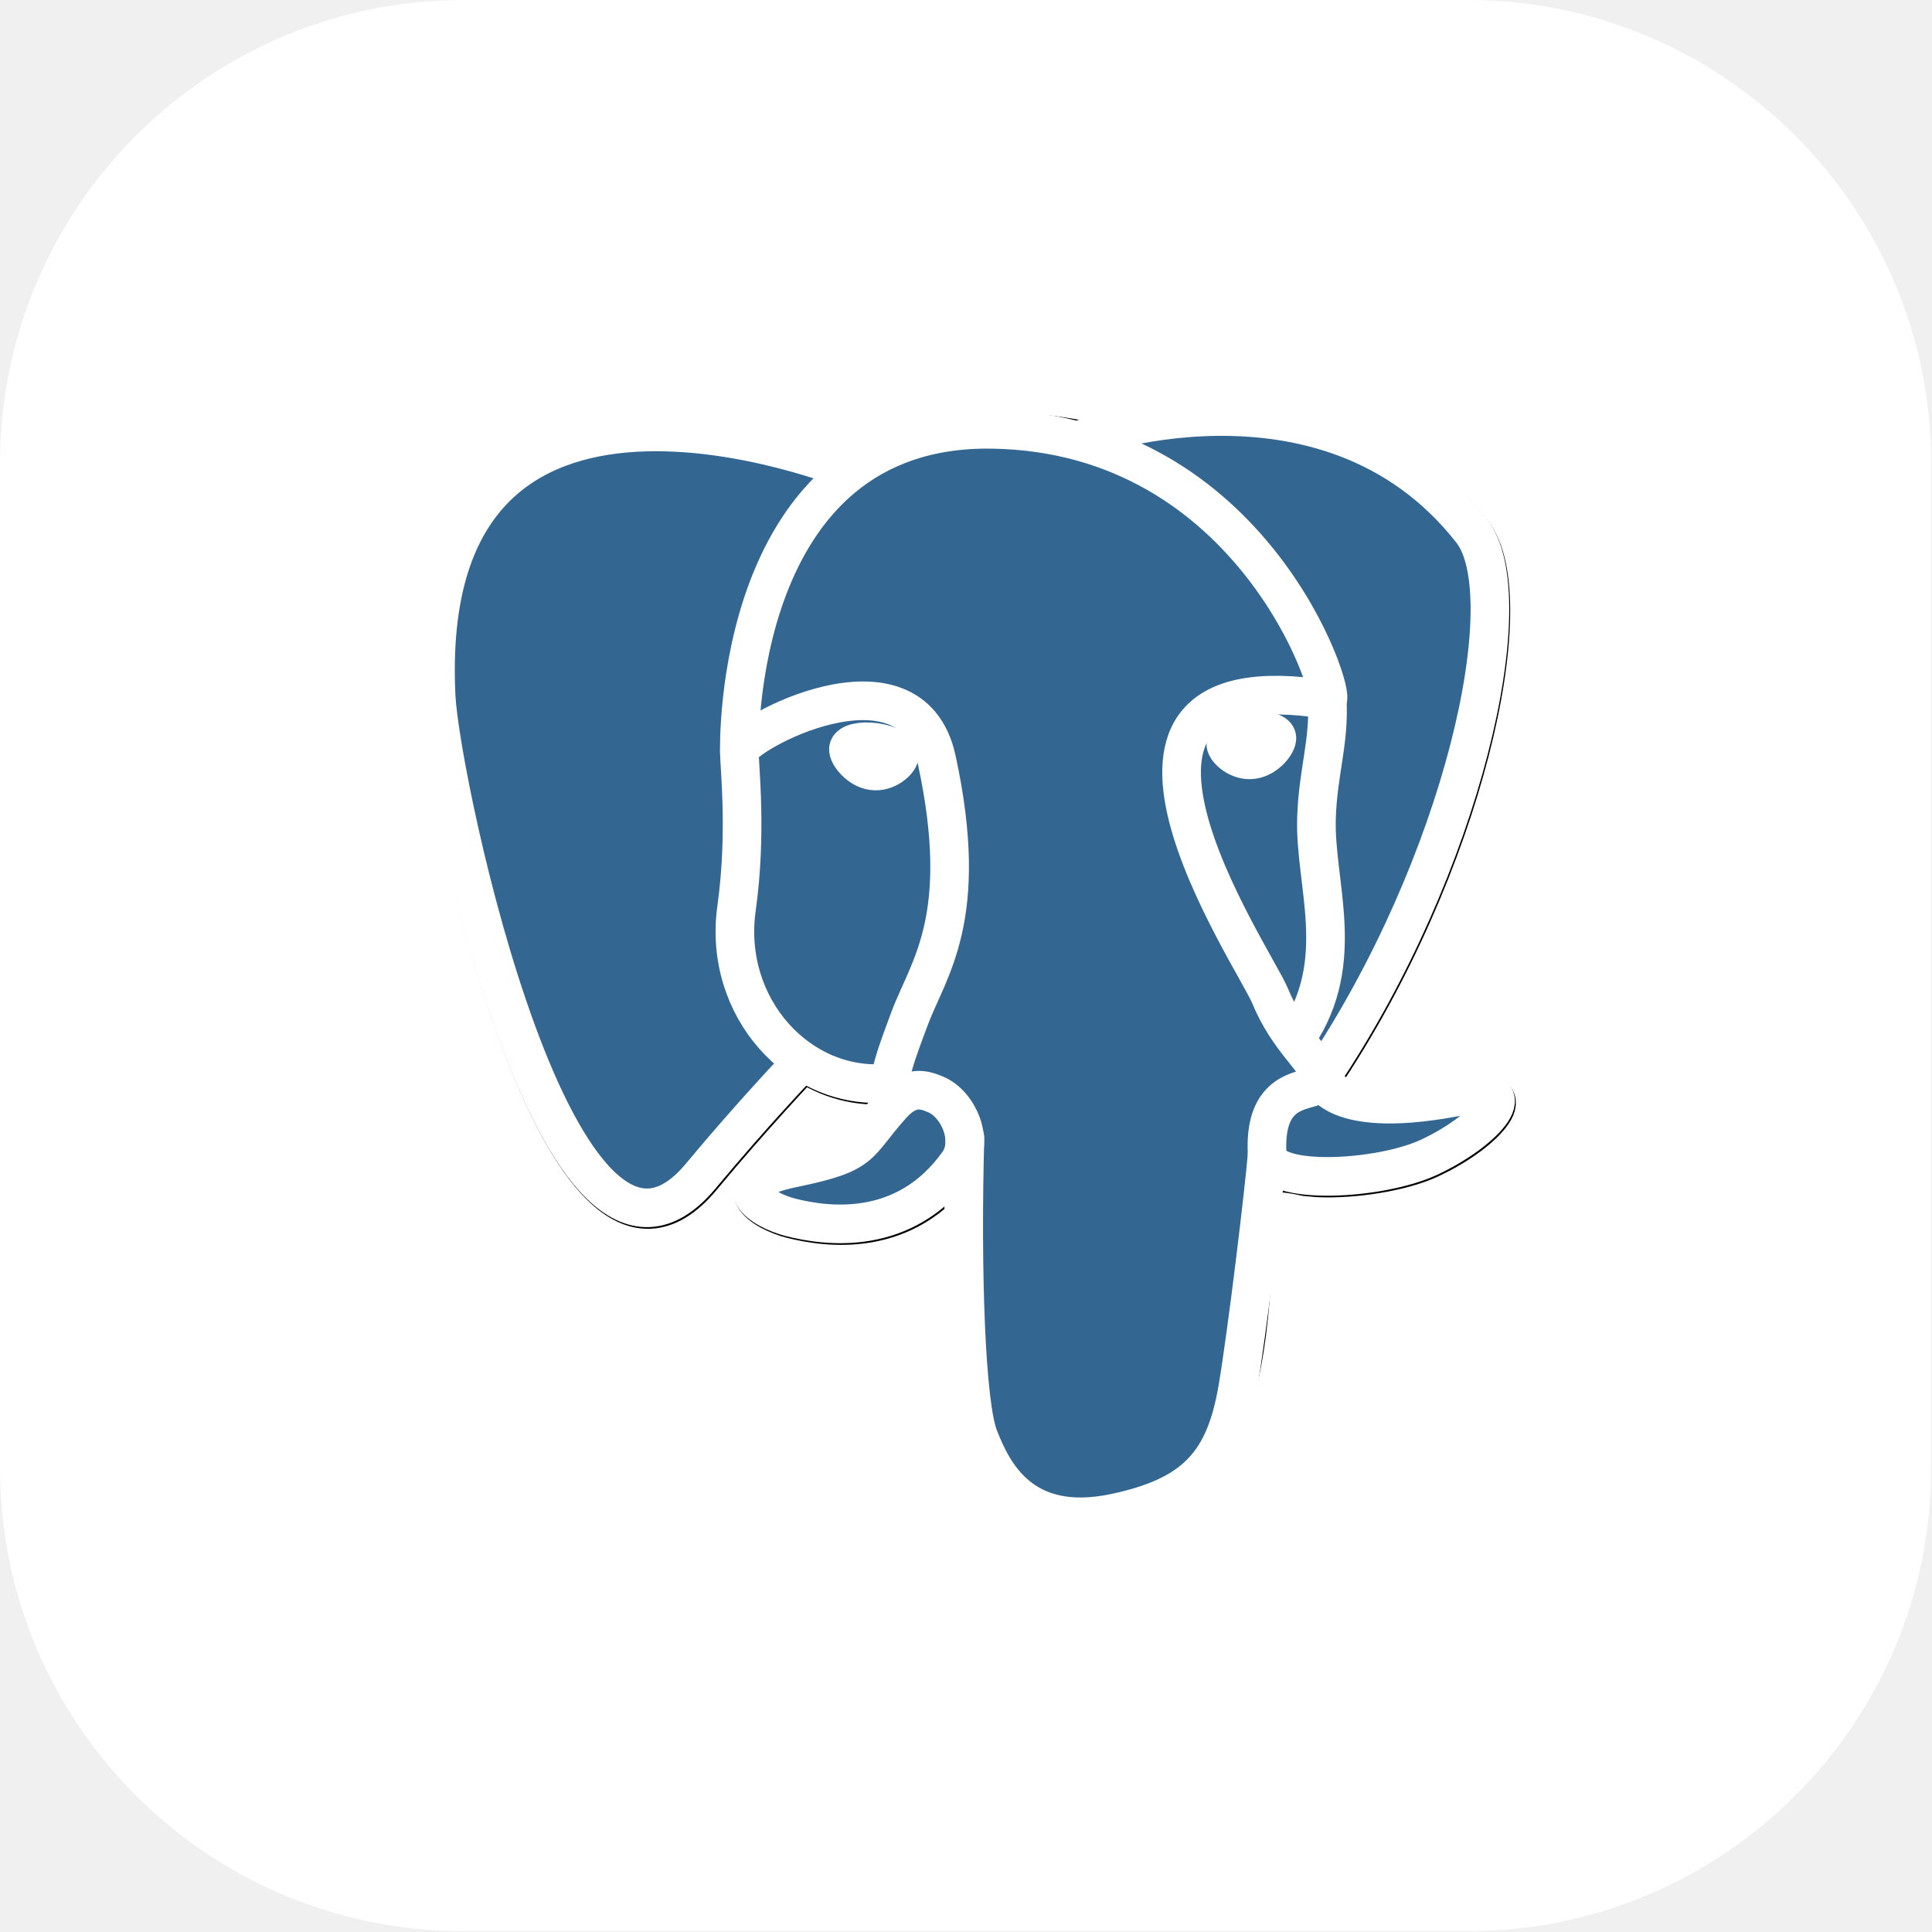
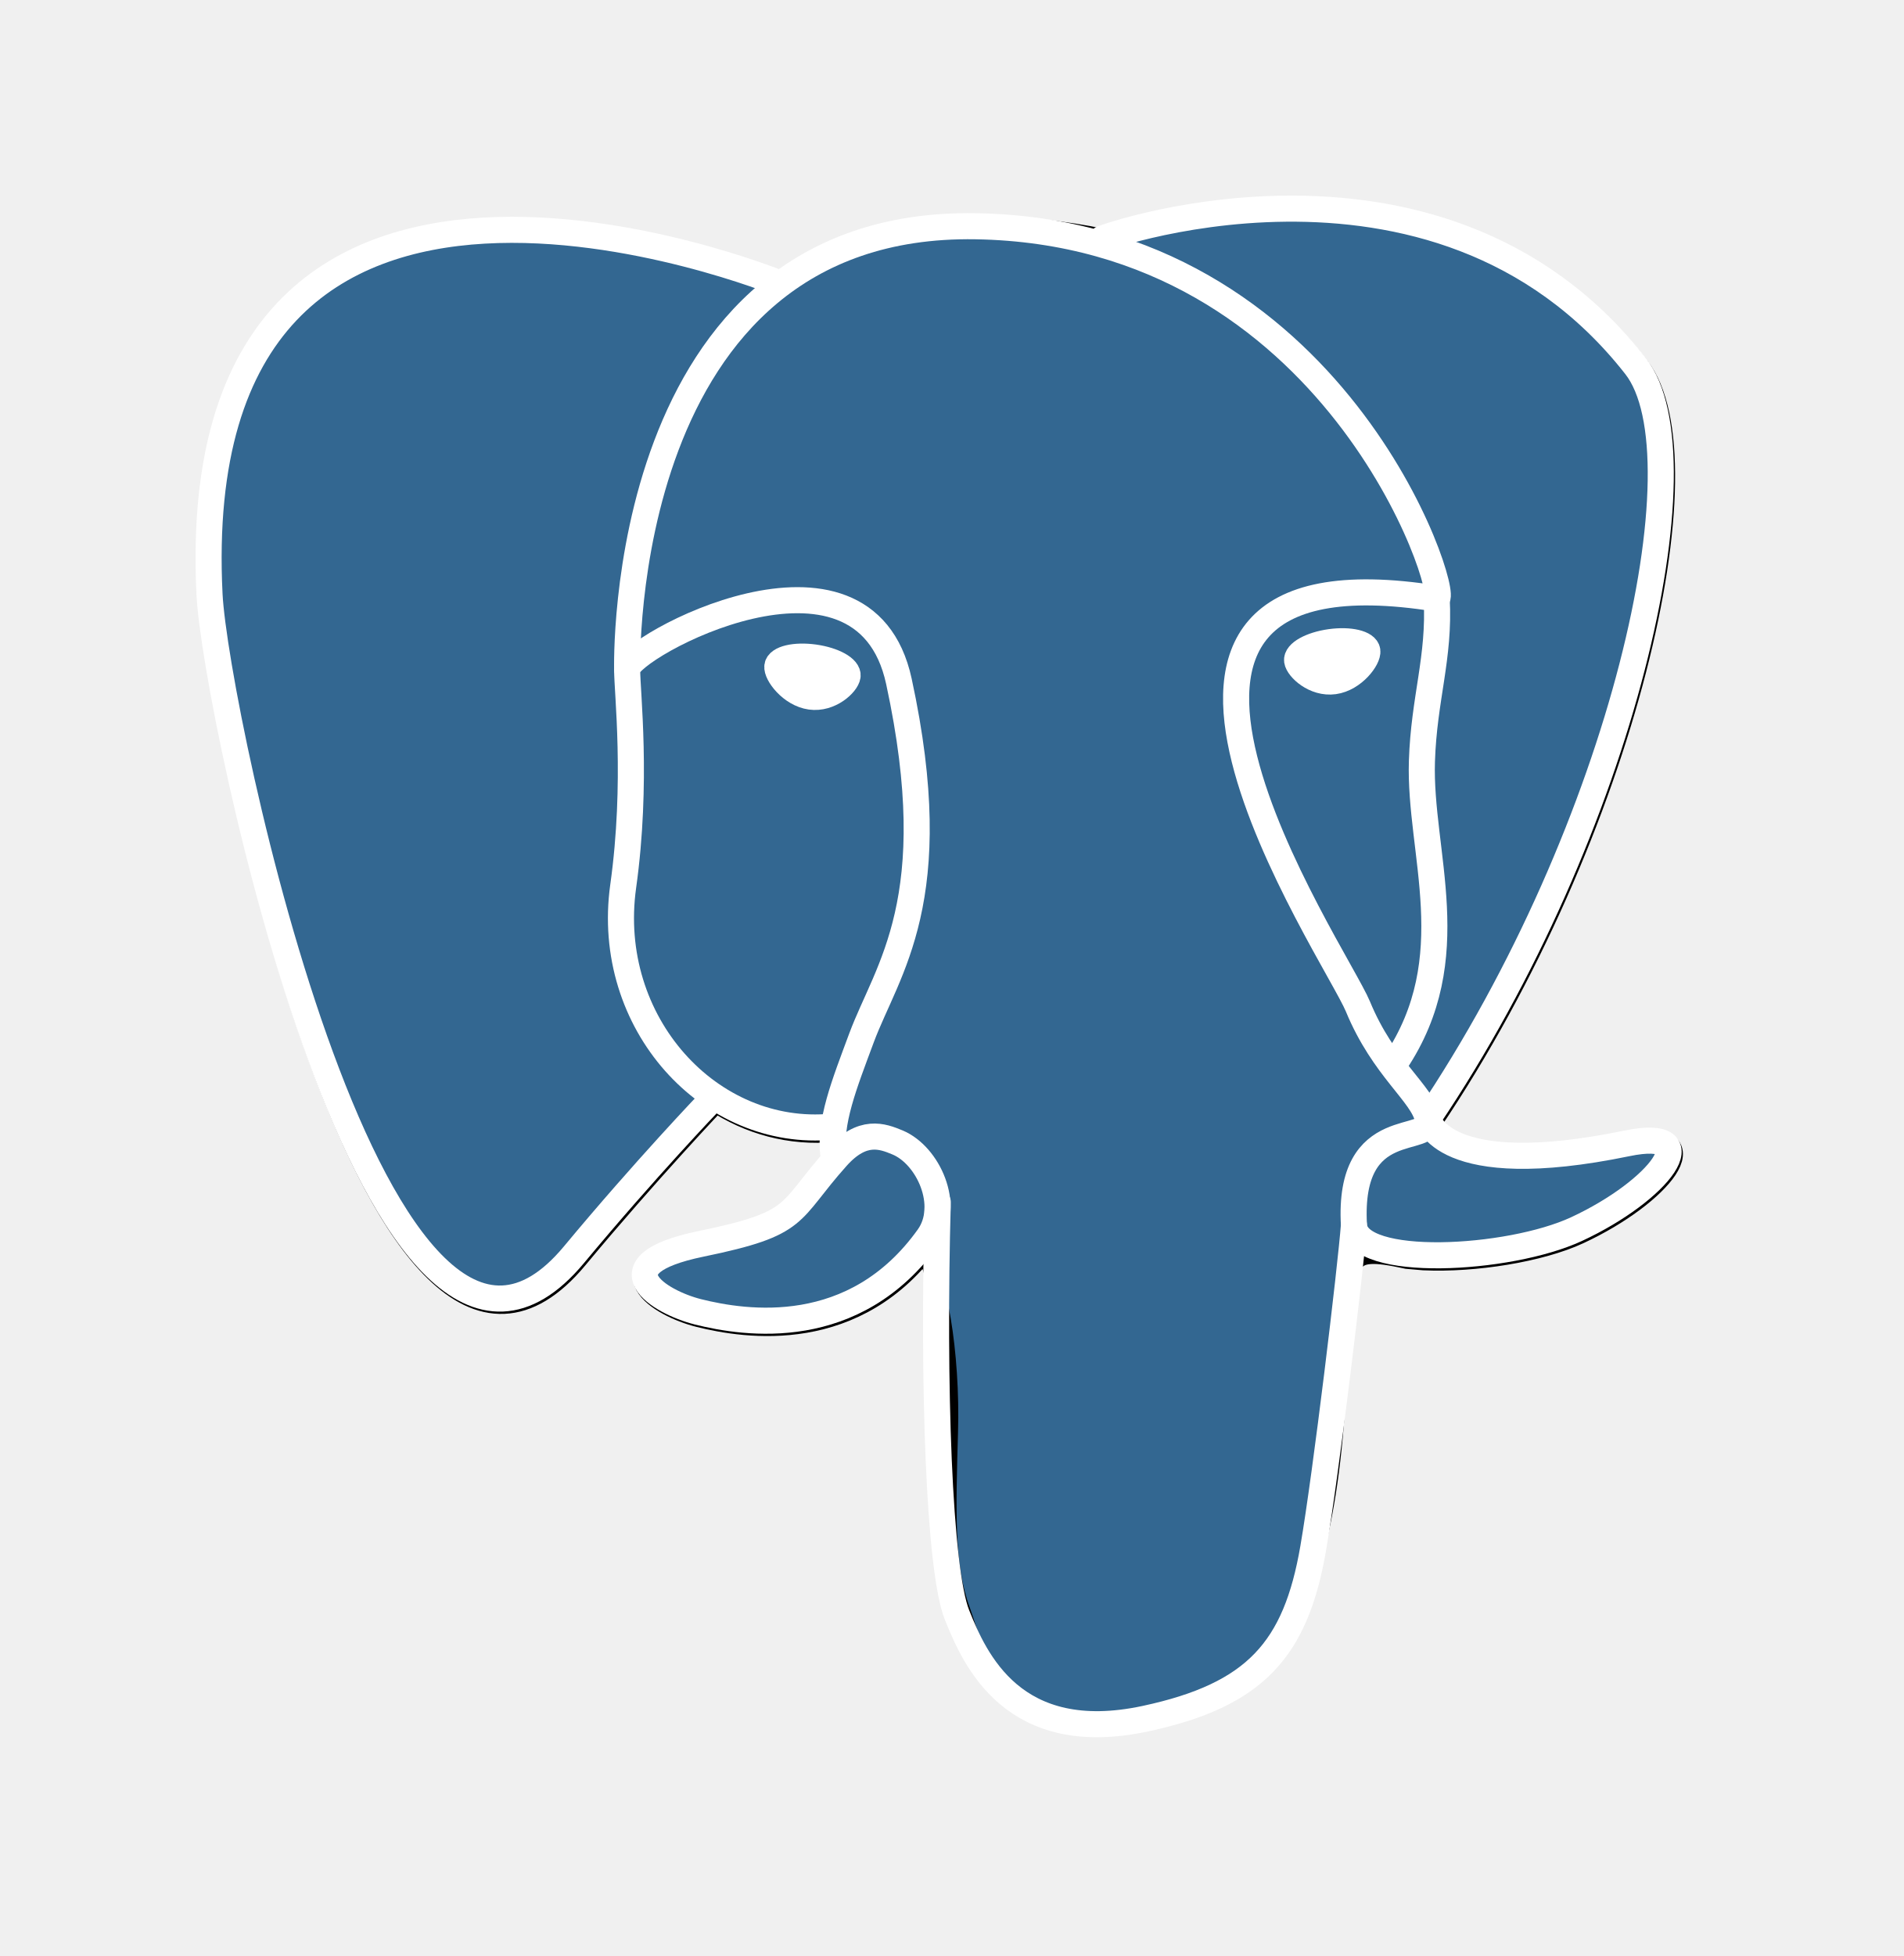
- <svg xmlns="http://www.w3.org/2000/svg" width="50" height="50" viewBox="0 0 50 50" fill="none">
-   <g id="Frame 28">
-     <rect width="49.98" height="49.98" rx="12" fill="white" />
+ <svg xmlns="http://www.w3.org/2000/svg" width="73" height="75" viewBox="0 0 73 75" fill="none">
+   <g id="Frame 36">
    <g id="Layer_x0020_3">
-       <path id="Vector" d="M32.438 32.072C32.635 30.43 32.575 30.189 33.798 30.455L34.108 30.483C35.048 30.525 36.278 30.331 37.001 29.996C38.556 29.274 39.478 28.069 37.944 28.386C34.447 29.108 34.206 27.923 34.206 27.923C37.9 22.443 39.444 15.486 38.111 13.783C34.476 9.138 28.183 11.335 28.078 11.392L28.045 11.398C27.354 11.254 26.58 11.169 25.711 11.155C24.128 11.129 22.927 11.57 22.016 12.261C22.016 12.261 10.791 7.636 11.313 18.077C11.424 20.298 14.496 34.883 18.161 30.477C19.5 28.866 20.795 27.504 20.795 27.504C21.438 27.931 22.207 28.149 23.014 28.071L23.076 28.018C23.057 28.218 23.066 28.413 23.102 28.645C22.158 29.7 22.435 29.885 20.548 30.273C18.638 30.667 19.76 31.368 20.492 31.551C21.38 31.773 23.434 32.087 24.823 30.144L24.767 30.366C25.138 30.662 25.113 32.495 25.165 33.805C25.218 35.115 25.305 36.337 25.572 37.058C25.839 37.779 26.154 39.635 28.635 39.103C30.708 38.659 32.293 38.02 32.438 32.072Z" fill="black" stroke="black" />
-       <path id="Vector_2" d="M37.945 28.386C34.447 29.107 34.206 27.923 34.206 27.923C37.9 22.442 39.444 15.485 38.111 13.783C34.476 9.138 28.183 11.335 28.078 11.392L28.045 11.398C27.354 11.254 26.58 11.169 25.711 11.154C24.128 11.129 22.927 11.569 22.016 12.26C22.016 12.26 10.79 7.636 11.313 18.076C11.424 20.298 14.496 34.883 18.161 30.477C19.5 28.866 20.794 27.504 20.794 27.504C21.437 27.931 22.207 28.149 23.014 28.071L23.076 28.018C23.057 28.218 23.066 28.413 23.101 28.645C22.157 29.7 22.435 29.885 20.547 30.273C18.638 30.667 19.76 31.368 20.492 31.551C21.38 31.773 23.434 32.087 24.822 30.144L24.767 30.366C25.137 30.662 25.397 32.293 25.353 33.772C25.31 35.25 25.281 36.265 25.572 37.058C25.863 37.851 26.154 39.635 28.635 39.103C30.708 38.659 31.782 37.508 31.932 35.587C32.038 34.222 32.278 34.424 32.293 33.203L32.486 32.625C32.708 30.775 32.521 30.177 33.798 30.455L34.108 30.483C35.048 30.525 36.279 30.331 37.001 29.996C38.556 29.274 39.478 28.069 37.945 28.386H37.945Z" fill="#336791" />
-       <path id="Vector_3" d="M24.973 29.447C24.876 32.89 24.997 36.358 25.334 37.201C25.671 38.044 26.392 39.683 28.874 39.151C30.947 38.707 31.701 37.847 32.028 35.949C32.269 34.552 32.734 30.673 32.793 29.878" stroke="white" stroke-linecap="round" stroke-linejoin="round" />
-       <path id="Vector_4" d="M21.999 12.183C21.999 12.183 10.765 7.592 11.288 18.033C11.399 20.254 14.471 34.84 18.136 30.434C19.475 28.823 20.686 27.559 20.686 27.559" stroke="white" stroke-linecap="round" stroke-linejoin="round" />
-       <path id="Vector_5" d="M28.066 11.345C27.677 11.467 34.315 8.919 38.087 13.739C39.419 15.442 37.875 22.399 34.182 27.88" stroke="white" stroke-linecap="round" stroke-linejoin="round" />
-       <path id="Vector_6" d="M34.182 27.88C34.182 27.88 34.422 29.064 37.921 28.342C39.453 28.026 38.531 29.231 36.976 29.953C35.701 30.545 32.84 30.697 32.794 29.878C32.673 27.767 34.299 28.409 34.182 27.88ZM34.182 27.88C34.075 27.403 33.349 26.936 32.868 25.77C32.448 24.752 27.11 16.948 34.348 18.107C34.613 18.052 32.46 11.222 25.686 11.111C18.913 11 19.135 19.44 19.135 19.44" stroke="white" stroke-linecap="round" stroke-linejoin="bevel" />
-       <path id="Vector_7" d="M23.077 28.602C22.132 29.656 22.41 29.842 20.523 30.23C18.613 30.624 19.735 31.324 20.467 31.507C21.355 31.73 23.41 32.044 24.798 30.101C25.22 29.509 24.795 28.565 24.214 28.324C23.934 28.208 23.559 28.062 23.077 28.602Z" stroke="white" stroke-linecap="round" stroke-linejoin="round" />
-       <path id="Vector_8" d="M23.015 28.583C22.92 27.963 23.219 27.225 23.539 26.362C24.02 25.067 25.131 23.771 24.242 19.662C23.58 16.6 19.138 19.025 19.135 19.44C19.133 19.855 19.336 21.544 19.061 23.512C18.702 26.079 20.695 28.25 22.989 28.028" stroke="white" stroke-linecap="round" stroke-linejoin="round" />
-       <path id="Vector_9" d="M21.958 19.378C21.938 19.519 22.217 19.898 22.582 19.948C22.946 19.999 23.258 19.703 23.277 19.562C23.297 19.42 23.018 19.264 22.653 19.213C22.289 19.162 21.977 19.236 21.958 19.378H21.958Z" fill="white" stroke="white" />
-       <path id="Vector_10" d="M33.045 19.088C33.065 19.23 32.786 19.609 32.421 19.659C32.057 19.71 31.745 19.414 31.725 19.273C31.706 19.131 31.985 18.975 32.349 18.924C32.714 18.873 33.025 18.947 33.045 19.088V19.088Z" fill="white" stroke="white" />
-       <path id="Vector_11" d="M34.348 18.107C34.408 19.219 34.108 19.977 34.071 21.161C34.015 22.882 34.891 24.852 33.571 26.825" stroke="white" stroke-linecap="round" stroke-linejoin="round" />
+       <path id="Vector" d="M51.199 51.452C51.601 48.102 51.481 47.611 53.976 48.154L54.609 48.209C56.528 48.297 59.037 47.901 60.511 47.216C63.685 45.743 65.567 43.285 62.438 43.931C55.299 45.403 54.808 42.986 54.808 42.986C62.346 31.802 65.498 17.604 62.778 14.128C55.359 4.649 42.517 9.132 42.302 9.248L42.234 9.261C40.824 8.968 39.245 8.793 37.472 8.764C34.241 8.711 31.79 9.611 29.93 11.022C29.93 11.022 7.022 1.584 8.087 22.891C8.314 27.424 14.585 57.189 22.063 48.199C24.797 44.911 27.438 42.132 27.438 42.132C28.75 43.003 30.321 43.447 31.968 43.288L32.095 43.179C32.055 43.587 32.073 43.987 32.146 44.459C30.22 46.612 30.786 46.99 26.934 47.783C23.037 48.586 25.326 50.016 26.821 50.39C28.633 50.843 32.825 51.485 35.658 47.519L35.546 47.972C36.301 48.576 36.25 52.317 36.358 54.99C36.465 57.663 36.644 60.158 37.189 61.629C37.733 63.099 38.377 66.887 43.439 65.802C47.669 64.896 50.904 63.591 51.199 51.452Z" fill="black" stroke="black" />
+       <path id="Vector_2" d="M62.438 43.93C55.299 45.403 54.808 42.986 54.808 42.986C62.346 31.8 65.498 17.602 62.778 14.127C55.359 4.649 42.517 9.132 42.303 9.248L42.234 9.26C40.823 8.967 39.245 8.793 37.471 8.764C34.24 8.711 31.79 9.611 29.93 11.021C29.93 11.021 7.021 1.583 8.087 22.891C8.313 27.424 14.584 57.189 22.063 48.199C24.796 44.911 27.438 42.131 27.438 42.131C28.749 43.003 30.32 43.447 31.966 43.288L32.094 43.179C32.054 43.587 32.073 43.987 32.145 44.459C30.219 46.612 30.785 46.99 26.933 47.783C23.036 48.586 25.326 50.016 26.82 50.389C28.632 50.843 32.825 51.485 35.658 47.519L35.545 47.972C36.3 48.576 36.83 51.905 36.741 54.922C36.652 57.939 36.593 60.011 37.188 61.629C37.782 63.247 38.375 66.887 43.438 65.802C47.669 64.895 49.862 62.546 50.167 58.627C50.383 55.841 50.873 56.252 50.904 53.761L51.297 52.582C51.75 48.805 51.369 47.587 53.975 48.154L54.609 48.209C56.527 48.297 59.038 47.901 60.512 47.216C63.685 45.743 65.567 43.284 62.438 43.93H62.438Z" fill="#336791" />
+       <path id="Vector_3" d="M35.964 46.095C35.768 53.123 36.014 60.2 36.701 61.92C37.389 63.64 38.862 66.985 43.926 65.9C48.156 64.993 49.695 63.238 50.363 59.364C50.855 56.514 51.803 48.598 51.925 46.976" stroke="white" stroke-linecap="round" stroke-linejoin="round" />
+       <path id="Vector_4" d="M29.895 10.864C29.895 10.864 6.97 1.494 8.036 22.802C8.263 27.335 14.534 57.101 22.012 48.11C24.745 44.822 27.217 42.244 27.217 42.244" stroke="white" stroke-linecap="round" stroke-linejoin="round" />
+       <path id="Vector_5" d="M42.278 9.154C41.484 9.403 55.03 4.202 62.728 14.039C65.448 17.514 62.296 31.712 54.758 42.897" stroke="white" stroke-linecap="round" stroke-linejoin="round" />
+       <path id="Vector_6" d="M54.758 42.898C54.758 42.898 55.249 45.315 62.389 43.842C65.517 43.196 63.635 45.655 60.462 47.128C57.858 48.337 52.021 48.646 51.925 46.976C51.68 42.668 54.998 43.977 54.758 42.898ZM54.758 42.898C54.542 41.925 53.058 40.971 52.077 38.592C51.22 36.515 40.325 20.588 55.098 22.953C55.639 22.841 51.245 8.902 37.42 8.675C23.598 8.448 24.052 25.673 24.052 25.673" stroke="white" stroke-linecap="round" stroke-linejoin="bevel" />
+       <path id="Vector_7" d="M32.095 44.371C30.168 46.523 30.735 46.901 26.883 47.694C22.986 48.498 25.275 49.927 26.77 50.301C28.582 50.754 32.775 51.396 35.607 47.43C36.47 46.222 35.602 44.295 34.417 43.804C33.845 43.567 33.079 43.27 32.095 44.371Z" stroke="white" stroke-linecap="round" stroke-linejoin="round" />
+       <path id="Vector_8" d="M31.969 44.333C31.775 43.068 32.385 41.562 33.038 39.8C34.021 37.156 36.288 34.512 34.474 26.126C33.123 19.877 24.057 24.826 24.052 25.673C24.046 26.52 24.462 29.968 23.9 33.983C23.167 39.222 27.234 43.653 31.916 43.2" stroke="white" stroke-linecap="round" stroke-linejoin="round" />
+       <path id="Vector_9" d="M29.812 25.546C29.771 25.835 30.342 26.608 31.086 26.711C31.829 26.814 32.464 26.211 32.505 25.922C32.545 25.632 31.975 25.314 31.231 25.21C30.487 25.106 29.851 25.257 29.812 25.546H29.812Z" fill="white" stroke="white" />
+       <path id="Vector_10" d="M52.439 24.956C52.479 25.245 51.909 26.018 51.165 26.121C50.422 26.224 49.786 25.621 49.745 25.332C49.706 25.042 50.276 24.724 51.019 24.62C51.763 24.516 52.399 24.667 52.439 24.956V24.956Z" fill="white" stroke="white" />
+       <path id="Vector_11" d="M55.098 22.953C55.221 25.223 54.609 26.77 54.532 29.186C54.418 32.699 56.207 36.719 53.511 40.744" stroke="white" stroke-linecap="round" stroke-linejoin="round" />
    </g>
  </g>
</svg>
